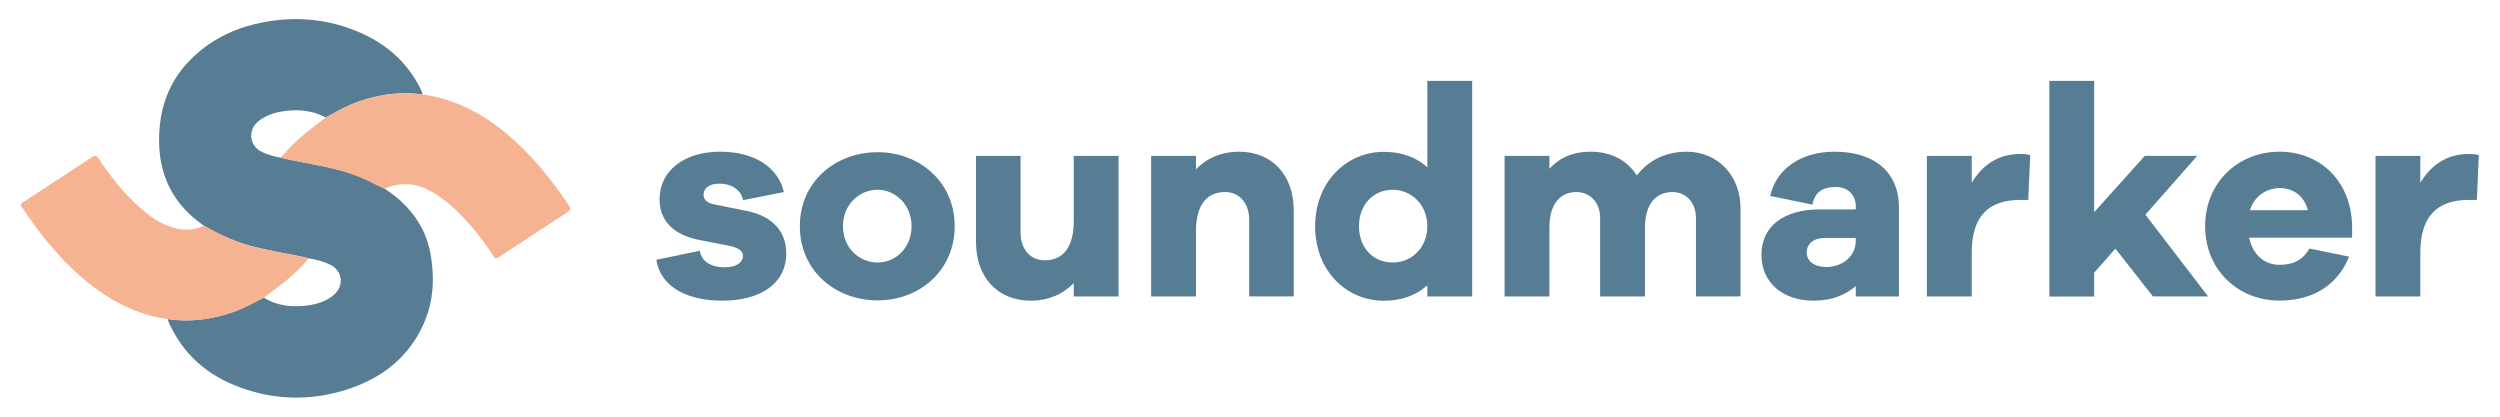
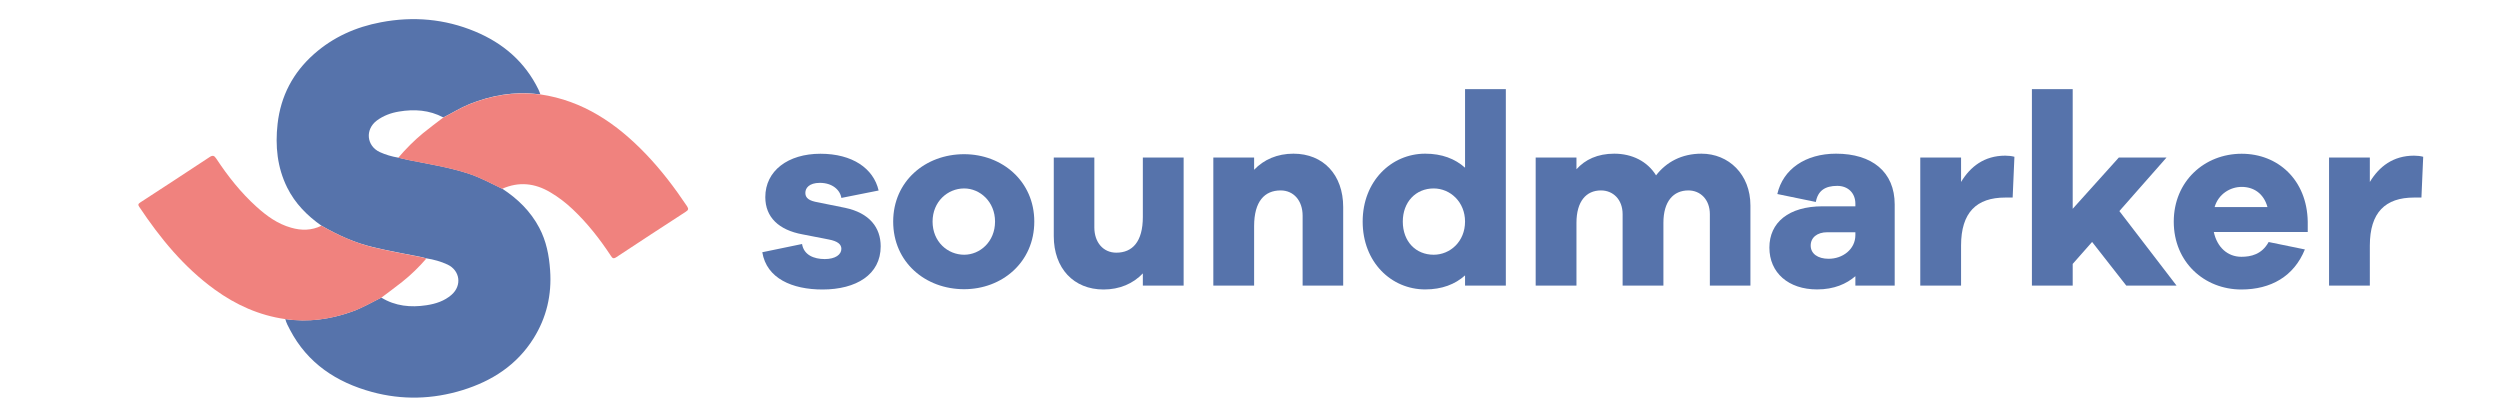
<svg xmlns="http://www.w3.org/2000/svg" version="1.1" id="Laag_1" x="0px" y="0px" viewBox="0 0 3401.6 566.9" enable-background="new 0 0 3401.6 566.9" xml:space="preserve">
  <g>
-     <path fill="#567D93" d="M277.4,307.1c-19.5-13.7-35.9-30.3-46.6-51.8c-13.6-27.4-16.5-56.7-13.1-86.8c4.3-38,21-69.7,49.6-95   c26.1-23.1,57-36.8,91-43.2c43.8-8.3,86.6-4.7,128,12.5c38.2,15.9,67.9,41.3,86.3,78.9c1,2.1,1.8,4.4,2.6,6.5   c-1.1,0-2.2,0.1-3.2-0.1c-32.3-3.9-63.3,1.5-93.3,13.6c-12.4,5-23.6,12.2-35.5,18.1c-19.1-10.2-39.5-11.5-60.4-8   c-10.9,1.8-21.2,5.6-30.2,12.3c-16,12.1-13.9,34.4,4.1,42.8c8,3.7,16.5,6.1,25.2,7.6c4.6,1.1,9.2,2.2,13.8,3.1   c27,5.4,54.2,9.7,80.5,18.1c16.5,5.3,31.6,13.5,47.1,21c21.1,13.7,38.6,30.8,50.5,53.3c9.5,18,13.3,37.4,14.7,57.6   c2.4,33.5-4.8,64.5-22.6,92.9c-22.7,36.2-56.4,57.9-96.5,70.3c-40.8,12.6-82.3,13.7-123.4,2.5c-48.1-13.1-87.5-38.9-111.4-84.5   c-2.5-4.7-5.1-9.5-6.4-14.7c31.3,4.6,61.5,0.3,91.1-10.3c13.8-5,26.4-12.4,39.5-18.9c19.1,11.7,40,13.7,61.6,10.4   c12.4-1.9,24.3-5.7,34-14.2c14.4-12.6,11.6-33-5.4-41.1c-9.2-4.3-18.9-6.9-28.9-8.5c-2.5-0.6-5-1.4-7.5-1.9   c-21.7-4.3-43.4-8.1-64.9-13.3C322.7,330.5,299.6,319.9,277.4,307.1z" />
-     <path fill="#F6B391" d="M523.2,256.9c-15.5-7.5-30.6-15.7-47.1-21c-26.3-8.4-53.5-12.7-80.5-18.1c-4.6-0.9-9.2-2.1-13.8-3.1   c10.4-12.1,21.5-23.4,33.8-33.5c8.9-7.3,18.3-14.2,27.4-21.2c11.9-5.9,23.1-13.1,35.5-18.1c30-12,61-17.4,93.3-13.6   c1.1,0.1,2.1,0.1,3.2,0.1c58.4,8.5,104.1,39.8,143.9,81.3c20.9,21.8,39.1,45.8,55.9,70.9c2.5,3.8,1.7,5.3-1.7,7.5   c-31.6,20.5-63.2,41.1-94.6,61.9c-4,2.6-5.3,1.2-7.3-1.9c-15.1-22.9-31.9-44.4-51.9-63.3c-9.3-8.8-19.3-16.5-30.3-23   C568,249.2,546.1,246.7,523.2,256.9z" />
-     <path fill="#F6B391" d="M277.4,307.1c22.2,12.7,45.3,23.3,70.4,29.4c21.5,5.2,43.2,9,64.9,13.3c2.5,0.5,5,1.2,7.5,1.9   c-10.1,11.7-21.1,22.4-33.2,32c-9.2,7.3-18.7,14.2-28.1,21.3c-13.1,6.5-25.6,13.9-39.5,18.9c-29.6,10.6-59.8,15-91.1,10.3   c-35.5-5-67.3-19.3-96.1-40.2c-42-30.4-74.2-69.8-102.7-112.5c-2-2.9-1.5-4.1,1.3-6c31.4-20.4,62.8-40.9,94.1-61.6   c4.6-3.1,6.6-2.3,9.5,2.1c15.7,23.8,33.3,46.1,54.6,65.3c13.8,12.5,28.8,23.4,47.1,28.5C250.1,313.9,264,313.7,277.4,307.1z" />
+     <g>
+       <path fill="#5673AB" d="M437.4,307.1c-19.5-13.7-35.9-30.3-46.6-51.8c-13.6-27.4-16.5-56.7-13.1-86.8c4.3-38,21-69.7,49.6-95    c26.1-23.1,57-36.8,91-43.2c43.8-8.3,86.6-4.7,128,12.5c38.2,15.9,67.9,41.3,86.3,78.9c1,2.1,1.8,4.4,2.6,6.5    c-1.1,0-2.2,0.1-3.2-0.1c-32.3-3.9-63.3,1.5-93.3,13.6c-12.4,5-23.6,12.2-35.5,18.1c-19.1-10.2-39.5-11.5-60.4-8    c-10.9,1.8-21.2,5.6-30.2,12.3c-16,12.1-13.9,34.4,4.1,42.8c8,3.7,16.5,6.1,25.2,7.6c4.6,1.1,9.2,2.2,13.8,3.1    c27,5.4,54.2,9.7,80.5,18.1c16.5,5.3,31.6,13.5,47.1,21c21.1,13.7,38.6,30.8,50.5,53.3c9.5,18,13.3,37.4,14.7,57.6    c2.4,33.5-4.8,64.5-22.6,92.9c-22.7,36.2-56.4,57.9-96.5,70.3c-40.8,12.6-82.3,13.7-123.4,2.5c-48.1-13.1-87.5-38.9-111.4-84.5    c-2.5-4.7-5.1-9.5-6.4-14.7c31.3,4.6,61.5,0.3,91.1-10.3c13.8-5,26.4-12.4,39.5-18.9c19.1,11.7,40,13.7,61.6,10.4    c12.4-1.9,24.3-5.7,34-14.2c14.4-12.6,11.6-33-5.4-41.1c-9.2-4.3-18.9-6.9-28.9-8.5c-2.5-0.6-5-1.4-7.5-1.9    c-21.7-4.3-43.4-8.1-64.9-13.3C482.7,330.5,459.6,319.9,437.4,307.1z" />
+     </g>
+     <path fill="#F0827E" d="M683.2,256.9c-15.5-7.5-30.6-15.7-47.1-21c-26.3-8.4-53.5-12.7-80.5-18.1c-4.6-0.9-9.2-2.1-13.8-3.1   c10.4-12.1,21.5-23.4,33.8-33.5c8.9-7.3,18.3-14.2,27.4-21.2c11.9-5.9,23.1-13.1,35.5-18.1c30-12,61-17.4,93.3-13.6   c1.1,0.1,2.1,0.1,3.2,0.1c58.4,8.5,104.1,39.8,143.9,81.3c20.9,21.8,39.1,45.8,55.9,70.9c2.5,3.8,1.7,5.3-1.7,7.5   c-31.6,20.5-63.2,41.1-94.6,61.9c-4,2.6-5.3,1.2-7.3-1.9c-15.1-22.9-31.9-44.4-51.9-63.3c-9.3-8.8-19.3-16.5-30.3-23   C728,249.2,706.1,246.7,683.2,256.9z" />
+     <path fill="#F0827E" d="M437.4,307.1c22.2,12.7,45.3,23.3,70.4,29.4c21.5,5.2,43.2,9,64.9,13.3c2.5,0.5,5,1.2,7.5,1.9   c-10.1,11.7-21.1,22.4-33.2,32c-9.2,7.3-18.7,14.2-28.1,21.3c-13.1,6.5-25.6,13.9-39.5,18.9c-29.6,10.6-59.8,15-91.1,10.3   c-35.5-5-67.3-19.3-96.1-40.2c-42-30.4-74.2-69.8-102.7-112.5c-2-2.9-1.5-4.1,1.3-6c31.4-20.4,62.8-40.9,94.1-61.6   c4.6-3.1,6.6-2.3,9.5,2.1c15.7,23.8,33.3,46.1,54.6,65.3c13.8,12.5,28.8,23.4,47.1,28.5C410.1,313.9,424,313.7,437.4,307.1z" />
  </g>
  <g>
-     <path fill="#567D93" d="M952.2,341.2c2.7,16.4,17.5,22.5,33.9,22.5c16,0,24.8-6.9,24.8-15.2c0-6.5-4.9-11.4-19-14.1l-38.9-7.6   c-35.4-6.5-55.6-25.5-55.6-55.6c0-39.2,33.9-64.8,82.3-64.8c47.6,0,79.2,21.7,86.9,54.9l-55.6,11.1c-1.9-11.8-13.3-22.5-32-22.5   c-16.4,0-21.7,8-21.7,14.9c0,5.3,2.3,10.7,14.5,13.3l45,9.1c36.2,7.6,53,29.3,53,57.5c0,42.3-36.6,64.4-86.9,64.4   c-45,0-83.4-16.4-89.9-55.6L952.2,341.2z" />
-     <path fill="#567D93" d="M1299,307.7c0,60.6-48,101-104.8,101c-57.9,0-105.9-40.4-105.9-101c0-60.2,48-100.6,105.9-100.6   C1251,207.1,1299,247.5,1299,307.7z M1240.3,307.7c0-29.7-22.5-49.5-46.1-49.5c-24.8,0-47.2,19.8-47.2,49.5   c0,30.1,22.5,49.5,47.2,49.5C1217.9,357.3,1240.3,337.8,1240.3,307.7z" />
-     <path fill="#567D93" d="M1522,403.4h-61v-18.3c-14.5,15.2-34.7,24-58.7,24c-44.6,0-74.3-31.6-74.3-79.6V212.1h60.6v104.4   c0,22.5,13.3,37.7,32.8,37.7c24,0,39.6-16.4,39.6-53.3v-88.8h61V403.4z" />
-     <path fill="#567D93" d="M1760.3,286v117.3h-60.6V299c0-22.5-13.3-37.7-32.8-37.7c-24,0-39.6,16.4-39.6,53.3v88.8h-61V212.1h61v18.3   c14.5-15.2,34.7-24,58.7-24C1730.5,206.4,1760.3,238,1760.3,286z" />
-     <path fill="#567D93" d="M2003.1,403.4h-61v-15.2c-14.9,13.3-34.7,21-59.4,21c-50.7,0-93.3-40.8-93.3-101.3   c0-60.2,42.7-101.3,93.3-101.3c24.8,0,44.6,7.6,59.4,21V110h61V403.4z M1942.1,307.7c0-29.3-22.1-49.5-46.9-49.5   c-26.7,0-46.1,20.2-46.1,49.5c0,29.7,19.4,49.5,46.1,49.5C1920,357.3,1942.1,337.4,1942.1,307.7z" />
-     <path fill="#567D93" d="M2368.2,283.7v119.6h-60.6V296.7c0-21.7-14.1-35.4-32-35.4c-22.5,0-37.4,16.4-37.4,48.4v93.7h-61V296.7   c0-21.7-14.1-35.4-32.4-35.4c-22.1,0-36.6,16.4-36.6,48.4v93.7h-61V212.1h61v17.5c13-14.5,31.6-23.2,56.4-23.2   c26.7,0,49.5,11.4,62.5,32.4c15.2-19.8,38.1-32.4,67.8-32.4C2335.8,206.4,2368.2,237.2,2368.2,283.7z" />
-     <path fill="#567D93" d="M2583.7,282.2v121.2H2525v-14.1c-13.3,11.4-31.6,19.8-57.1,19.8c-42.7,0-71.2-24.8-71.2-62.5   c0-37.3,28.6-61.7,79.6-61.7h48.8v-3.8c0-16-11-26.7-27-26.7c-18.3,0-29,7.2-32,24l-57.5-11.8c8.4-37,41.9-60.2,87.6-60.2   C2549.7,206.4,2583.7,233.4,2583.7,282.2z M2525,327.9v-4.2h-41.9c-15.2,0-24.8,8-24.8,19.8c0,12.2,10.7,19.8,26.7,19.8   C2505.9,363.4,2525,349.3,2525,327.9z" />
-     <path fill="#567D93" d="M2762.4,211l-2.7,61h-11c-42.7,0-65.9,22.1-65.9,71.6v59.8h-61V212.1h61v36.6   c13.7-22.9,34.7-39.2,65.9-39.2C2754.1,209.4,2757.9,209.8,2762.4,211z" />
-     <path fill="#567D93" d="M2929.4,403.4l-51.1-65.1l-28.9,32.8v32.4h-61V110h61v178.7l68.9-76.6h71.3l-70.5,80l85.3,111.2H2929.4z" />
-     <path fill="#567D93" d="M3200.4,323.4h-140.2c5,22.9,20.6,36.9,41.2,36.9c14.1,0,30.5-3.4,40.8-22.1l54.1,11   c-16.4,40.4-51,59.8-94.9,59.8c-55.2,0-101-40.8-101-101.3c0-60.2,45.7-101.3,101.3-101.3c54.1,0,97.5,38.9,98.7,101.3V323.4z    M3061.4,286h78.9c-5.7-20.6-20.9-30.1-38.5-30.1C3084.6,255.9,3067.1,266.6,3061.4,286z" />
-     <path fill="#567D93" d="M3372.8,211l-2.7,61h-11c-42.7,0-65.9,22.1-65.9,71.6v59.8h-61V212.1h61v36.6   c13.7-22.9,34.7-39.2,65.9-39.2C3364.4,209.4,3368.2,209.8,3372.8,211z" />
+     <path fill="#5673AB" d="M1091.3,332c2.4,14.9,16,20.5,30.9,20.5c14.6,0,22.6-6.2,22.6-13.9c0-5.9-4.5-10.4-17.4-12.8l-35.4-6.9   c-32.3-5.9-50.7-23.3-50.7-50.7c0-35.8,30.9-59,75-59c43.4,0,72.2,19.8,79.2,50l-50.7,10.1c-1.7-10.8-12.2-20.5-29.2-20.5   c-14.9,0-19.8,7.3-19.8,13.5c0,4.9,2.1,9.7,13.2,12.2l41,8.3c33,7,48.3,26.7,48.3,52.4c0,38.5-33.3,58.7-79.2,58.7   c-41,0-76-14.9-81.9-50.7L1091.3,332z" />
+     <path fill="#5673AB" d="M1407.3,301.5c0,55.2-43.7,92-95.5,92c-52.8,0-96.5-36.8-96.5-92c0-54.9,43.7-91.7,96.5-91.7   C1363.6,209.8,1407.3,246.6,1407.3,301.5z M1353.9,301.5c0-27.1-20.5-45.1-42-45.1c-22.6,0-43,18-43,45.1c0,27.4,20.5,45.1,43,45.1   C1333.4,346.6,1353.9,328.9,1353.9,301.5z" />
+     <path fill="#5673AB" d="M1610.5,388.6H1555V372c-13.2,13.9-31.6,21.9-53.5,21.9c-40.6,0-67.7-28.8-67.7-72.6V214.3h55.2v95.1   c0,20.5,12.2,34.4,29.9,34.4c21.9,0,36.1-14.9,36.1-48.6v-80.9h55.5V388.6z" />
+     <path fill="#5673AB" d="M1827.6,281.7v106.9h-55.2v-95.1c0-20.5-12.2-34.4-29.9-34.4c-21.9,0-36.1,14.9-36.1,48.6v80.9h-55.5V214.3   h55.5V231c13.2-13.9,31.6-21.9,53.5-21.9C1800.6,209.1,1827.6,237.9,1827.6,281.7z" />
+     <path fill="#5673AB" d="M2048.9,388.6h-55.5v-13.9c-13.5,12.2-31.6,19.1-54.2,19.1c-46.2,0-85.1-37.1-85.1-92.3   c0-54.9,38.9-92.4,85.1-92.4c22.6,0,40.6,6.9,54.2,19.1V121.3h55.5V388.6z M1993.4,301.5c0-26.7-20.1-45.1-42.7-45.1   c-24.3,0-42,18.4-42,45.1c0,27.1,17.7,45.1,42,45.1C1973.2,346.6,1993.4,328.6,1993.4,301.5z" />
+     <path fill="#5673AB" d="M2381.7,279.6v109h-55.2v-97.2c0-19.8-12.8-32.3-29.2-32.3c-20.5,0-34,14.9-34,44.1v85.4h-55.5v-97.2   c0-19.8-12.8-32.3-29.5-32.3c-20.1,0-33.3,14.9-33.3,44.1v85.4h-55.5V214.3h55.5v16c11.8-13.2,28.8-21.2,51.4-21.2   c24.3,0,45.1,10.4,56.9,29.5c13.9-18,34.7-29.5,61.8-29.5C2352.1,209.1,2381.7,237.2,2381.7,279.6z" />
+     <path fill="#5673AB" d="M2578,278.2v110.4h-53.5v-12.8c-12.1,10.4-28.8,18-52.1,18c-38.9,0-64.9-22.6-64.9-56.9   c0-34,26-56.2,72.6-56.2h44.4v-3.5c0-14.6-10.1-24.3-24.6-24.3c-16.7,0-26.4,6.6-29.2,21.9l-52.4-10.8   c7.6-33.7,38.2-54.9,79.9-54.9C2547.1,209.1,2578,233.8,2578,278.2z M2524.5,319.9V316h-38.2c-13.9,0-22.6,7.3-22.6,18.1   c0,11.1,9.7,18,24.3,18C2507.1,352.2,2524.5,339.3,2524.5,319.9z" />
+     <path fill="#5673AB" d="M2740.9,213.3l-2.4,55.5h-10.1c-38.9,0-60.1,20.1-60.1,65.3v54.5h-55.5V214.3h55.5v33.3   c12.5-20.8,31.6-35.8,60.1-35.8C2733.3,211.9,2736.7,212.2,2740.9,213.3z" />
+     <path fill="#5673AB" d="M2893.1,388.6l-46.5-59.4l-26.4,29.9v29.5h-55.5V121.3h55.5v162.8l62.8-69.8h64.9l-64.2,72.9l77.8,101.4   H2893.1z" />
+     <path fill="#5673AB" d="M3140,315.7h-127.8c4.5,20.8,18.8,33.7,37.5,33.7c12.8,0,27.8-3.1,37.1-20.1l49.3,10.1   c-14.9,36.8-46.5,54.5-86.4,54.5c-50.3,0-92-37.1-92-92.3c0-54.9,41.7-92.4,92.4-92.4c49.3,0,88.9,35.4,89.9,92.4V315.7z    M3013.3,281.7h71.9c-5.2-18.8-19.1-27.4-35.1-27.4C3034.5,254.3,3018.5,264,3013.3,281.7z" />
+     <path fill="#5673AB" d="M3297.1,213.3l-2.4,55.5h-10.1c-38.9,0-60.1,20.1-60.1,65.3v54.5H3169V214.3h55.5v33.3   c12.5-20.8,31.6-35.8,60.1-35.8C3289.4,211.9,3292.9,212.2,3297.1,213.3z" />
  </g>
</svg>
